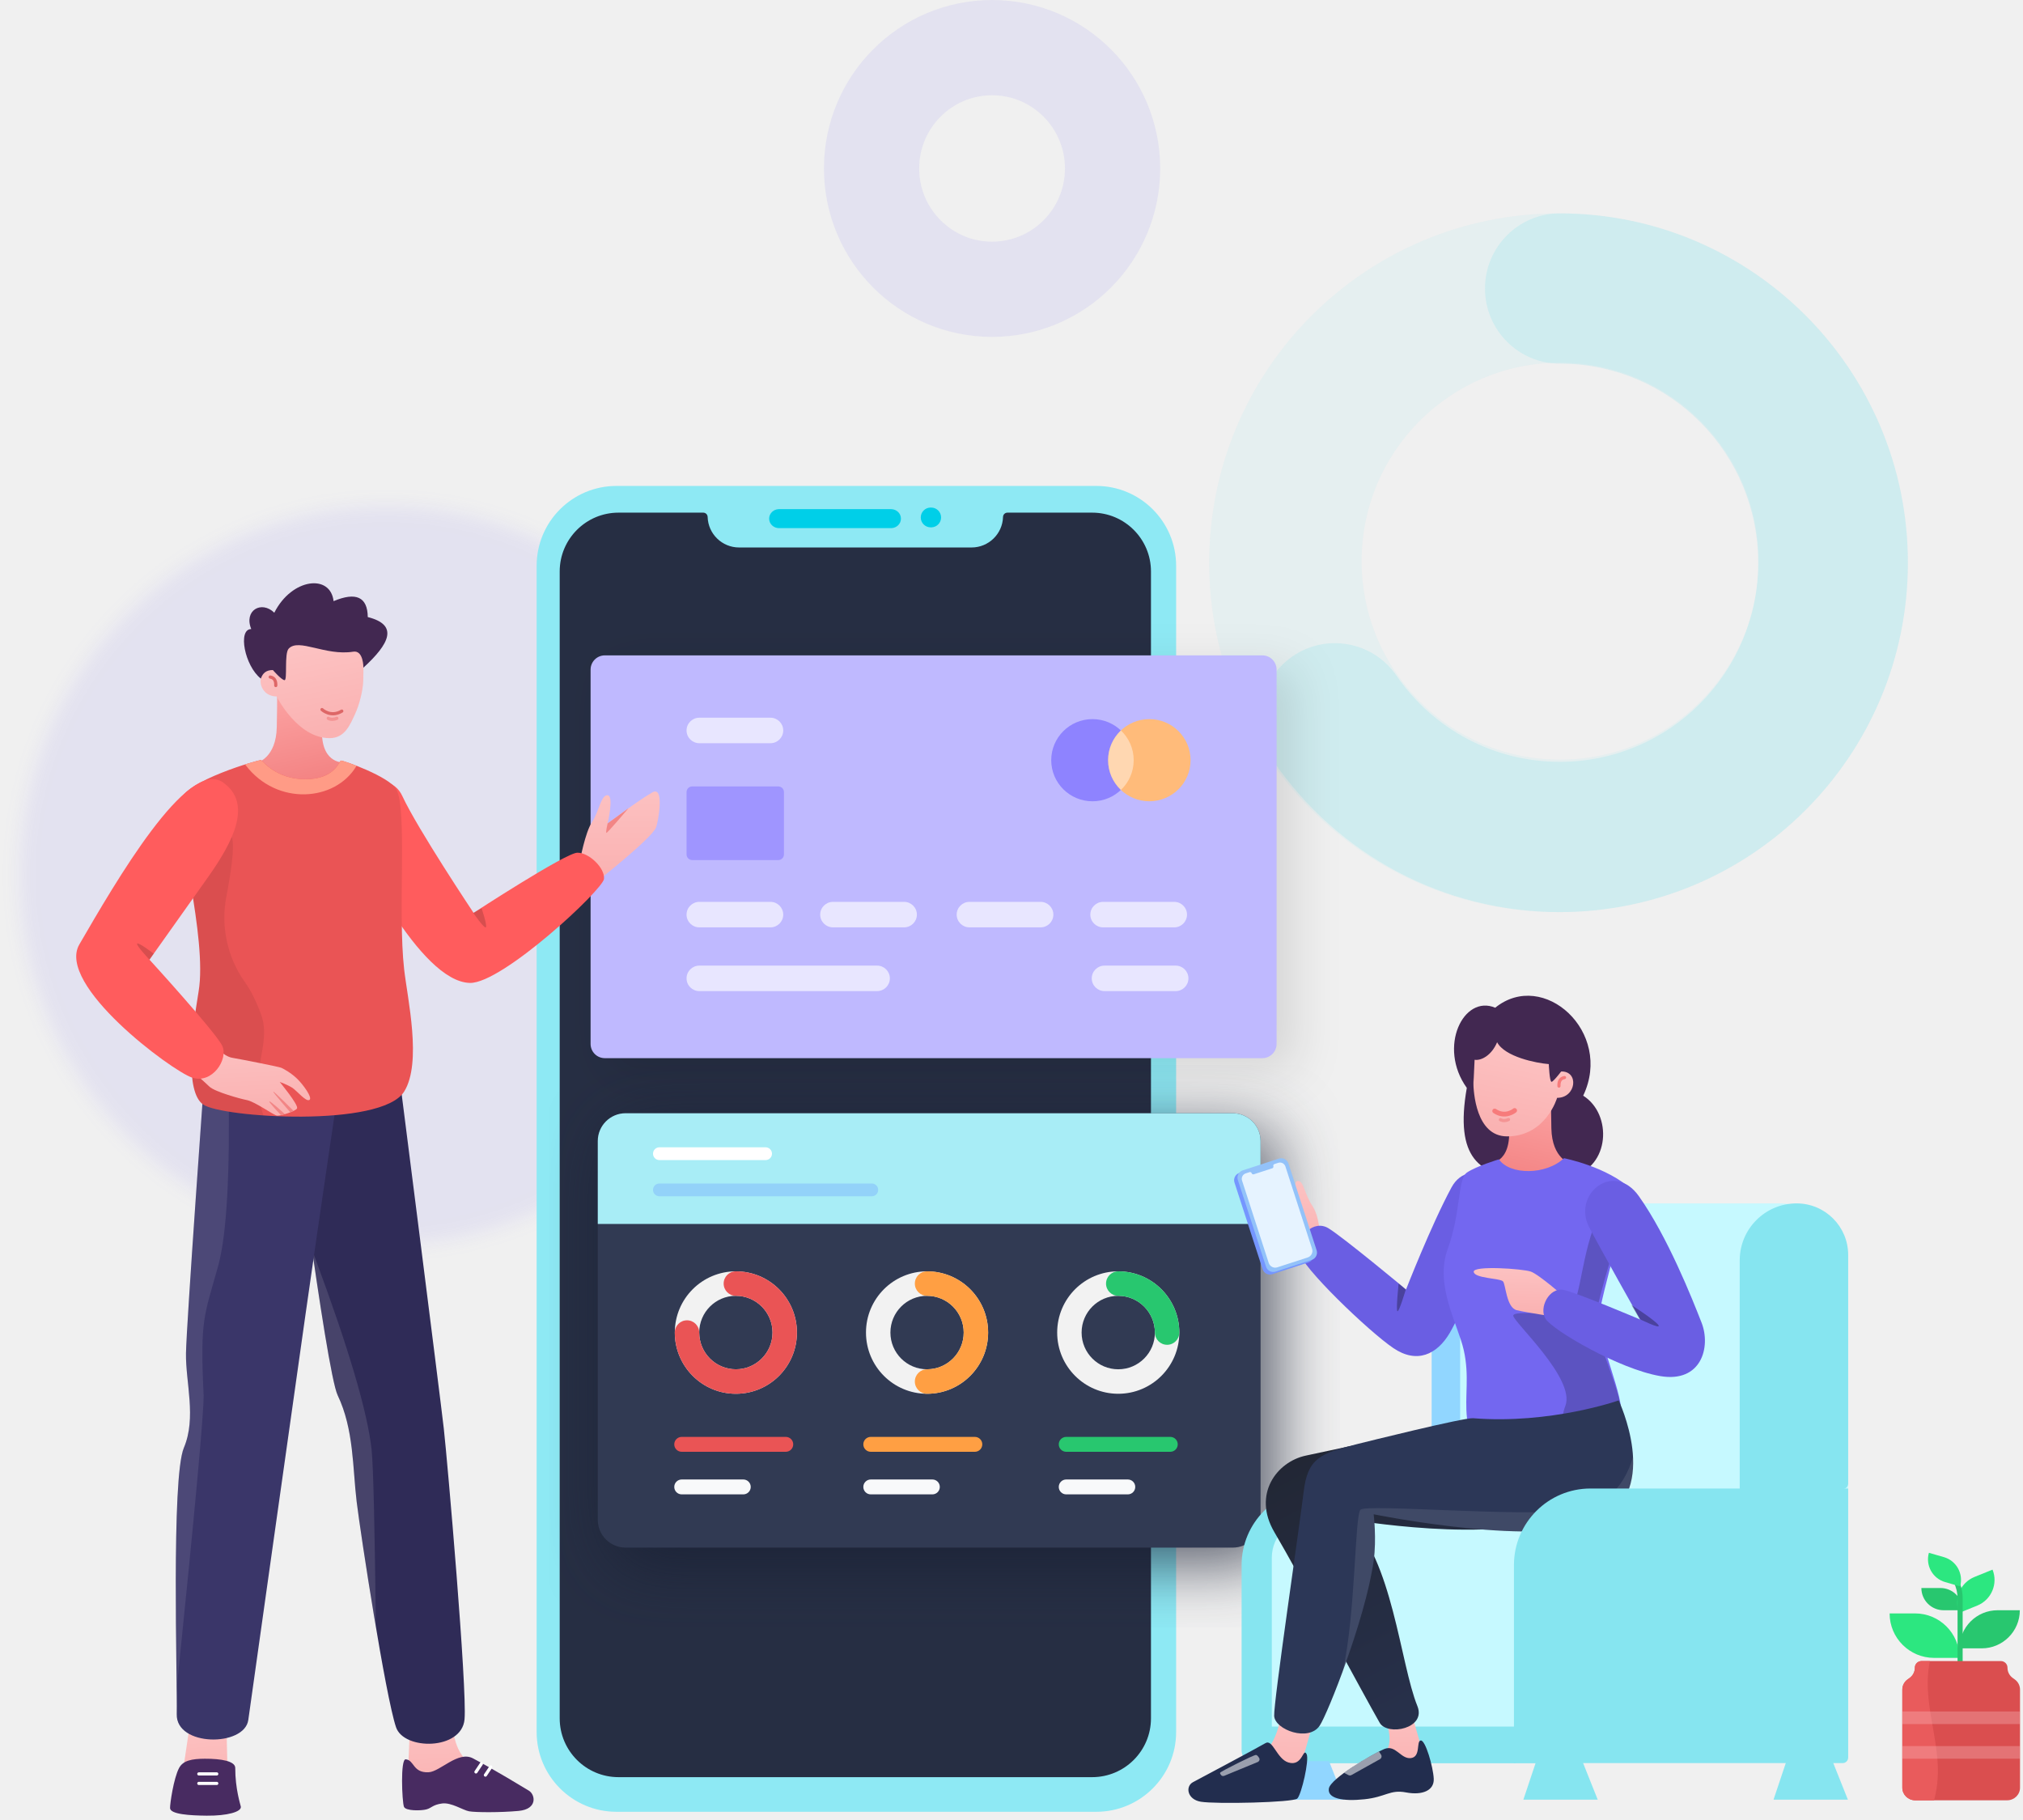
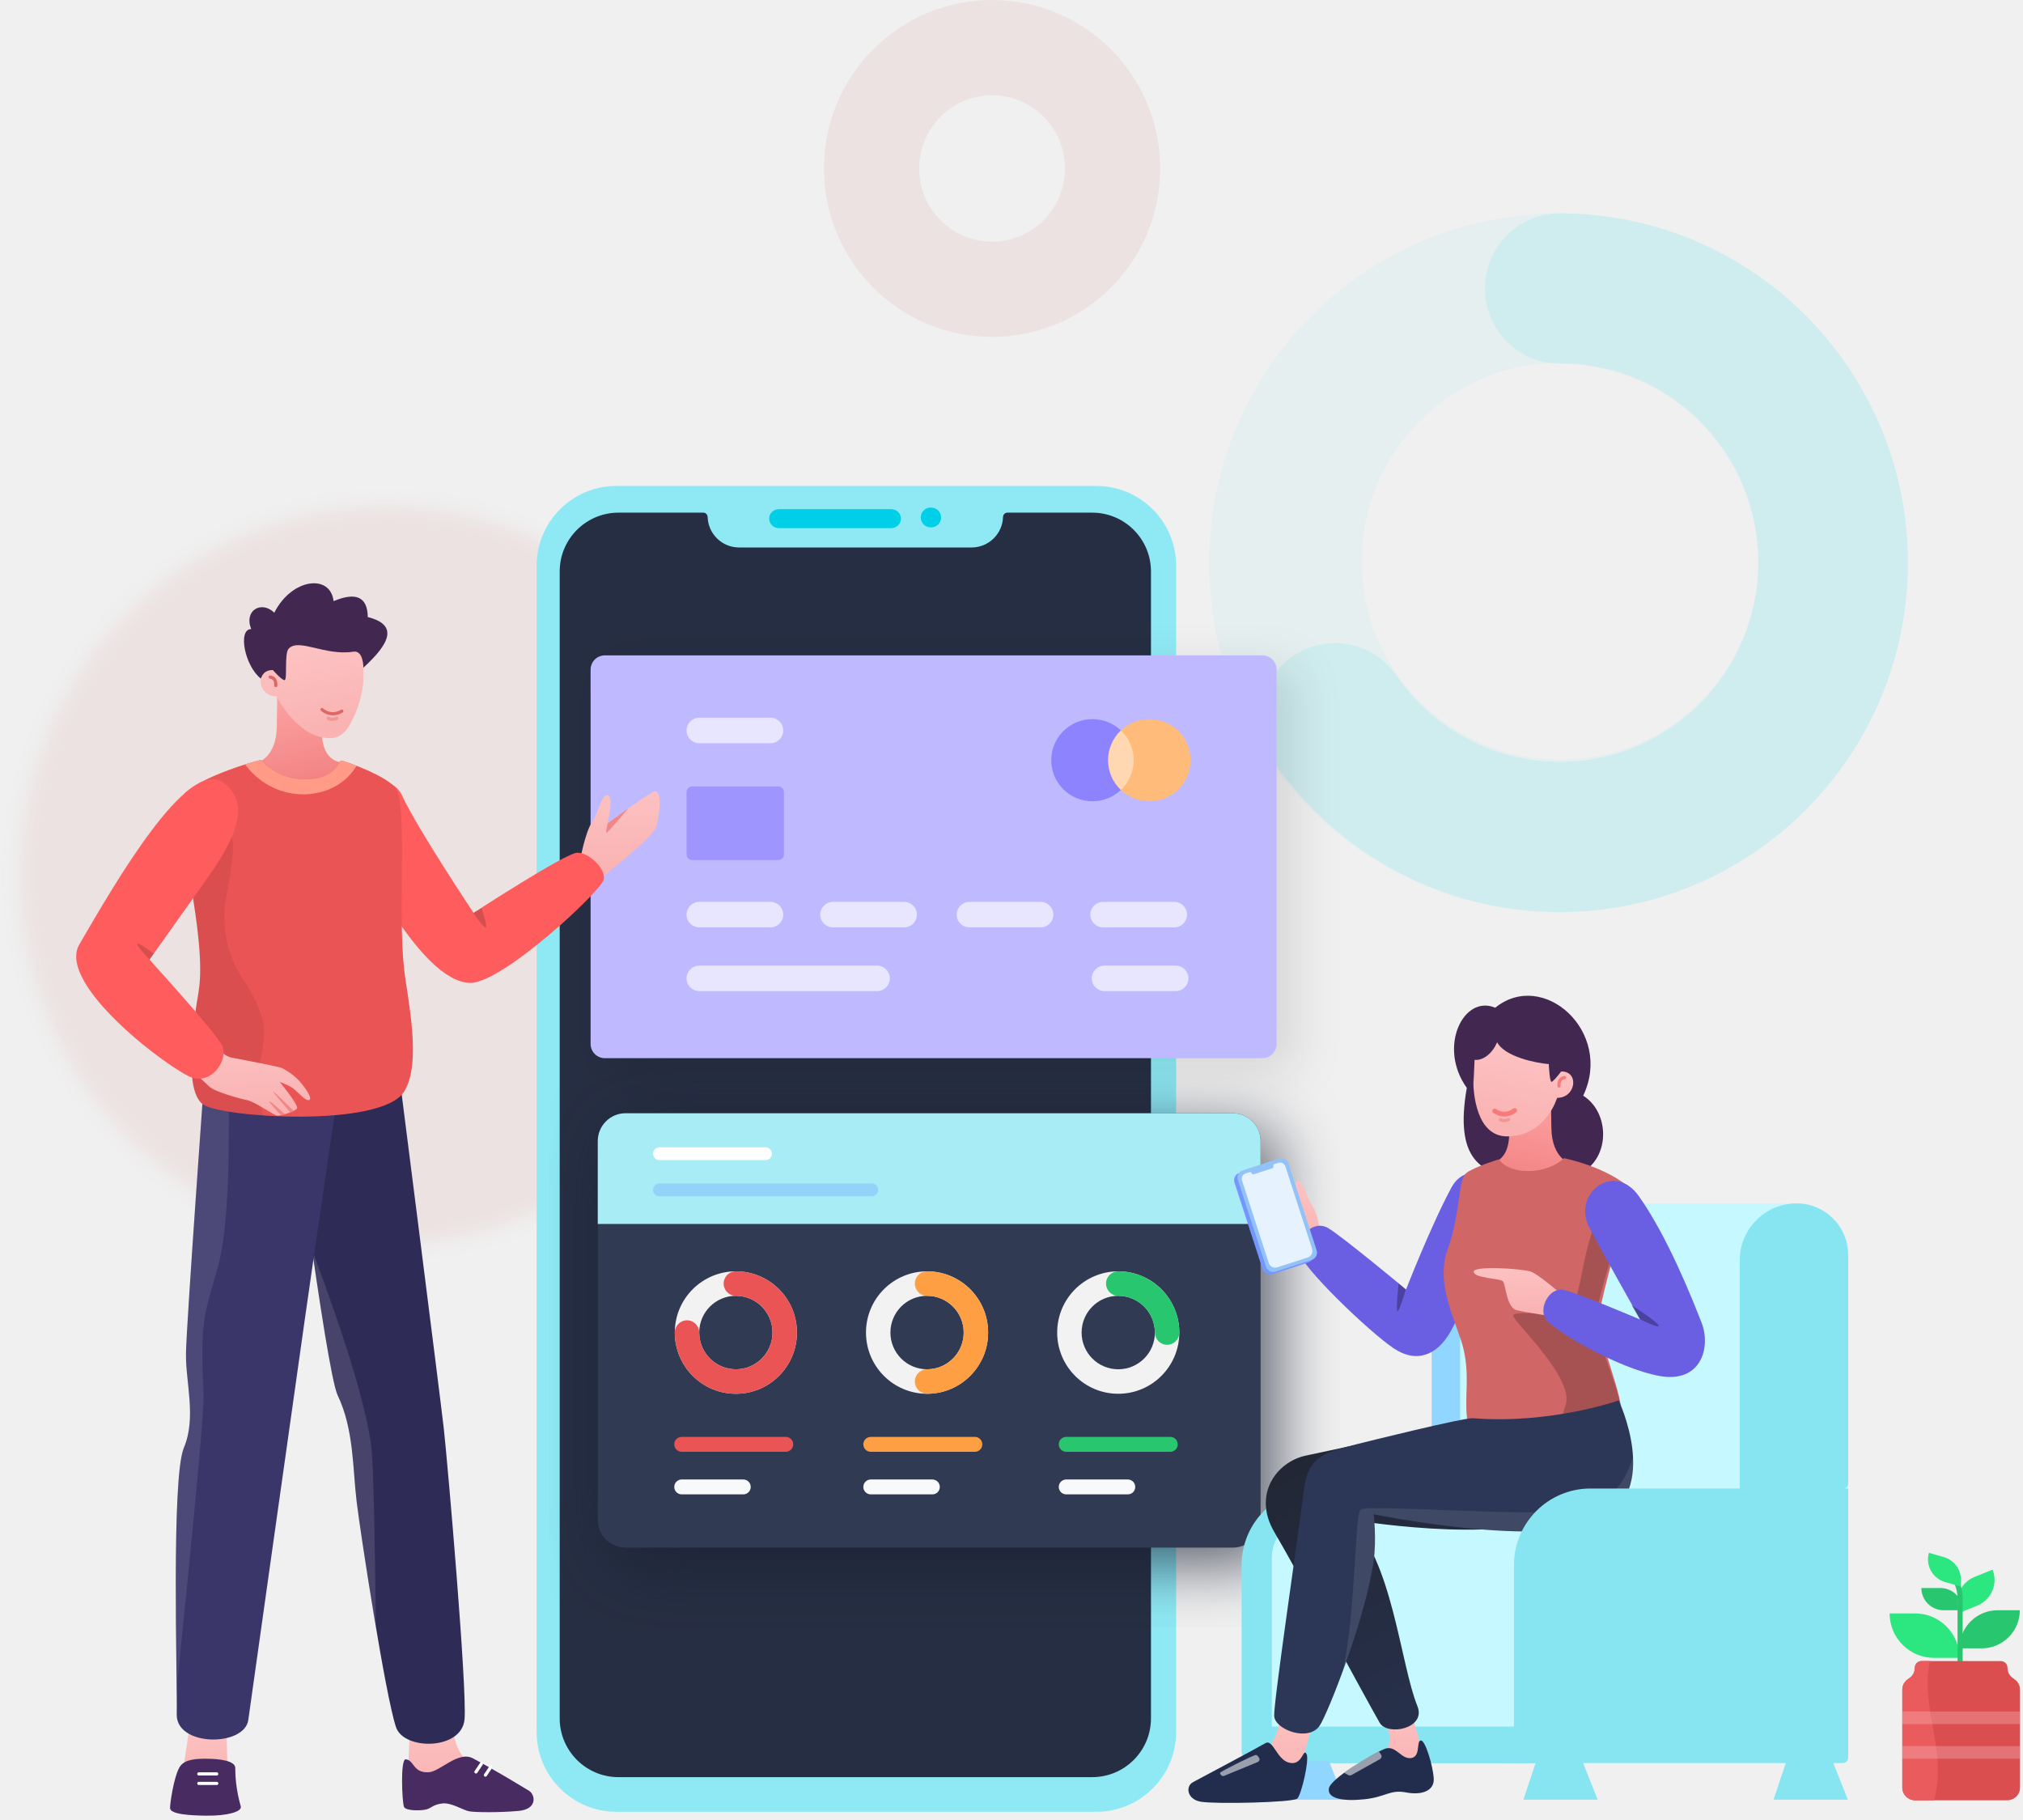
<svg xmlns="http://www.w3.org/2000/svg" width="637" height="573" viewBox="0 0 637 573" fill="none">
  <g id="Illustration">
    <g id="Shape">
      <g id="Oval" opacity="0.1" filter="url(#filter0_f)">
-         <ellipse cx="121.531" cy="275.607" rx="115.531" ry="116.393" fill="#7367F0" />
+         <ellipse cx="121.531" cy="275.607" rx="115.531" ry="116.393" fill="#D06666" />
      </g>
      <path id="Oval_2" opacity="0.05" fill-rule="evenodd" clip-rule="evenodd" d="M380.75 177.185C380.75 116.434 429.999 67.185 490.75 67.185C551.501 67.185 600.75 116.434 600.75 177.185C600.75 237.937 551.501 287.185 490.75 287.185C429.999 287.185 380.75 237.937 380.75 177.185ZM553.75 176.685C553.75 142.167 525.768 114.185 491.25 114.185C456.732 114.185 428.75 142.167 428.75 176.685C428.75 211.203 456.732 239.185 491.25 239.185C525.768 239.185 553.75 211.203 553.75 176.685Z" fill="#00CFE8" />
-       <ellipse id="Oval_3" opacity="0.1" cx="312.382" cy="53.041" rx="37.944" ry="38.041" stroke="#7367F0" stroke-width="30" />
+       <ellipse id="Oval_3" opacity="0.1" cx="312.382" cy="53.041" rx="37.944" ry="38.041" stroke="#D06666" stroke-width="30" />
      <path id="Path" opacity="0.1" d="M491.165 67.185C551.687 67.185 600.75 116.434 600.75 177.185C600.75 237.937 551.687 287.185 491.165 287.185C454.704 287.185 421.237 269.153 400.923 239.605C393.53 228.852 396.221 214.12 406.933 206.699C417.538 199.353 432.029 201.927 439.491 212.413L439.715 212.733C451.321 229.614 470.362 239.873 491.165 239.873C525.656 239.873 553.617 211.807 553.617 177.185C553.617 142.91 526.213 115.059 492.198 114.506L491.165 114.497C478.15 114.497 467.598 103.906 467.598 90.841C467.598 77.776 478.15 67.185 491.165 67.185Z" fill="#00CFE8" />
    </g>
    <g id="Mobile Banking App">
      <g id="Phone3">
        <path id="Rectangle" fill-rule="evenodd" clip-rule="evenodd" d="M168.975 178.137C168.975 164.254 180.229 153 194.112 153H345.201C359.084 153 370.338 164.254 370.338 178.137V545.323C370.338 559.206 359.084 570.46 345.201 570.46H194.112C180.229 570.46 168.975 559.206 168.975 545.323V178.137Z" fill="#8EE9F4" />
        <g id="Group 48">
          <path id="Rectangle_2" fill-rule="evenodd" clip-rule="evenodd" d="M176.237 179.934C176.237 169.705 184.53 161.412 194.759 161.412H221.439C222.187 161.412 222.799 162.007 222.821 162.755V162.755C222.976 168.115 227.365 172.379 232.727 172.379H305.926C311.288 172.379 315.678 168.115 315.833 162.755V162.755C315.854 162.007 316.467 161.412 317.215 161.412H343.894C354.124 161.412 362.416 169.705 362.416 179.934V541.033C362.416 551.263 354.124 559.555 343.894 559.555H194.759C184.53 559.555 176.237 551.263 176.237 541.033V179.934Z" fill="#262E43" />
          <mask id="mask0" mask-type="alpha" maskUnits="userSpaceOnUse" x="176" y="161" width="187" height="399">
            <path id="Rectangle_3" fill-rule="evenodd" clip-rule="evenodd" d="M176.237 179.934C176.237 169.705 184.53 161.412 194.759 161.412H221.439C222.187 161.412 222.799 162.007 222.821 162.755V162.755C222.976 168.115 227.365 172.379 232.727 172.379H305.926C311.288 172.379 315.678 168.115 315.833 162.755V162.755C315.854 162.007 316.467 161.412 317.215 161.412H343.894C354.124 161.412 362.416 169.705 362.416 179.934V541.033C362.416 551.263 354.124 559.555 343.894 559.555H194.759C184.53 559.555 176.237 551.263 176.237 541.033V179.934Z" fill="white" />
          </mask>
          <g mask="url(#mask0)">
            <ellipse id="Oval_4" cx="246.822" cy="403.737" rx="15.969" ry="15.951" fill="#E97EFF" fill-opacity="0.549" />
            <path id="Rectangle_4" fill-rule="evenodd" clip-rule="evenodd" d="M198.916 235.001C198.916 232.11 201.259 229.767 204.15 229.767H335.904C338.794 229.767 341.138 232.11 341.138 235.001V235.001C341.138 237.891 338.794 240.235 335.904 240.235H204.15C201.259 240.235 198.916 237.891 198.916 235.001V235.001Z" fill="#E97EFF" fill-opacity="0.549" />
          </g>
        </g>
        <path id="Path_2" d="M280.572 160.308C282.294 160.308 283.69 161.647 283.69 163.299C283.69 164.914 282.355 166.23 280.686 166.288L280.572 166.29H245.304C243.582 166.29 242.186 164.951 242.186 163.299C242.186 161.684 243.521 160.368 245.19 160.31L245.304 160.308H280.572Z" fill="#00CFE8" />
        <path id="Path_3" d="M293.21 159.81C294.933 159.81 296.329 161.205 296.329 162.925C296.329 164.608 294.994 165.979 293.325 166.039L293.21 166.041H293.047C291.324 166.041 289.928 164.646 289.928 162.925C289.928 161.243 291.263 159.872 292.932 159.812L293.047 159.81H293.21Z" fill="#00CFE8" />
      </g>
      <g id="BoardPieChart">
        <g id="Rectangle_5" filter="url(#filter1_d)">
          <path fill-rule="evenodd" clip-rule="evenodd" d="M188.229 359.27C188.229 354.434 192.15 350.513 196.986 350.513H388.175C393.011 350.513 396.931 354.434 396.931 359.27V478.524C396.931 483.361 393.011 487.281 388.175 487.281H196.986C192.15 487.281 188.229 483.361 188.229 478.524V359.27Z" fill="#313A53" />
        </g>
        <mask id="mask1" mask-type="alpha" maskUnits="userSpaceOnUse" x="188" y="350" width="209" height="138">
          <path id="Rectangle_6" fill-rule="evenodd" clip-rule="evenodd" d="M188.229 359.27C188.229 354.434 192.15 350.513 196.986 350.513H388.175C393.011 350.513 396.931 354.434 396.931 359.27V478.524C396.931 483.361 393.011 487.281 388.175 487.281H196.986C192.15 487.281 188.229 483.361 188.229 478.524V359.27Z" fill="white" />
        </mask>
        <g mask="url(#mask1)">
          <path id="Rectangle_7" fill-rule="evenodd" clip-rule="evenodd" d="M183.547 345.15H402.282V385.376H183.547L183.547 345.15Z" fill="#A8EDF6" />
          <path id="Rectangle_8" opacity="0.366" fill-rule="evenodd" clip-rule="evenodd" d="M205.621 374.649C205.621 373.538 206.522 372.638 207.632 372.638H274.515C275.626 372.638 276.526 373.538 276.526 374.649V374.649C276.526 375.76 275.626 376.66 274.515 376.66H207.632C206.522 376.66 205.621 375.76 205.621 374.649V374.649Z" fill="#6FA3FF" />
          <rect id="Rectangle_9" x="205.621" y="361.24" width="37.459" height="4.023" rx="2.011" fill="white" />
          <rect id="Rectangle_10" x="212.311" y="452.419" width="37.459" height="4.693" rx="2.346" fill="#EA5455" />
          <path id="Rectangle_11" fill-rule="evenodd" clip-rule="evenodd" d="M212.311 468.174C212.311 466.878 213.361 465.827 214.657 465.827H234.045C235.341 465.827 236.392 466.878 236.392 468.174V468.174C236.392 469.47 235.341 470.52 234.045 470.52H214.657C213.361 470.52 212.311 469.47 212.311 468.174V468.174Z" fill="#F8F9FA" />
          <rect id="Rectangle_12" x="271.844" y="452.419" width="37.459" height="4.693" rx="2.346" fill="#FF9F43" />
          <path id="Rectangle_13" fill-rule="evenodd" clip-rule="evenodd" d="M271.844 468.174C271.844 466.878 272.894 465.827 274.19 465.827H293.578C294.874 465.827 295.925 466.878 295.925 468.174V468.174C295.925 469.47 294.874 470.52 293.578 470.52H274.19C272.894 470.52 271.844 469.47 271.844 468.174V468.174Z" fill="#F8F9FA" />
          <rect id="Rectangle_14" x="333.385" y="452.419" width="37.459" height="4.693" rx="2.346" fill="#28C76F" />
          <path id="Rectangle_15" fill-rule="evenodd" clip-rule="evenodd" d="M333.385 468.174C333.385 466.878 334.435 465.827 335.731 465.827H355.119C356.415 465.827 357.466 466.878 357.466 468.174V468.174C357.466 469.47 356.415 470.52 355.119 470.52H335.731C334.435 470.52 333.385 469.47 333.385 468.174V468.174Z" fill="#F8F9FA" />
          <g id="Group 3">
            <path id="Oval_5" fill-rule="evenodd" clip-rule="evenodd" d="M352.114 438.843C362.735 438.843 371.345 430.213 371.345 419.568C371.345 408.923 362.735 400.293 352.114 400.293C341.493 400.293 332.883 408.923 332.883 419.568C332.883 430.213 341.493 438.843 352.114 438.843ZM352.114 431.133C345.741 431.133 340.575 425.955 340.575 419.568C340.575 413.181 345.741 408.003 352.114 408.003C358.487 408.003 363.653 413.181 363.653 419.568C363.653 425.955 358.487 431.133 352.114 431.133Z" fill="#F2F2F2" />
            <path id="Path_4" fill-rule="evenodd" clip-rule="evenodd" d="M371.345 419.568C371.345 408.923 362.735 400.293 352.114 400.293C349.99 400.293 348.268 402.019 348.268 404.148C348.268 406.277 349.99 408.003 352.114 408.003C358.414 408.003 363.535 413.064 363.651 419.351L363.653 419.568C363.653 421.697 365.375 423.423 367.499 423.423C369.623 423.423 371.345 421.697 371.345 419.568Z" fill="#28C76F" />
          </g>
          <g id="Group 4">
            <path id="Oval_6" fill-rule="evenodd" clip-rule="evenodd" d="M291.911 438.843C302.532 438.843 311.142 430.213 311.142 419.568C311.142 408.923 302.532 400.293 291.911 400.293C281.29 400.293 272.68 408.923 272.68 419.568C272.68 430.213 281.29 438.843 291.911 438.843ZM291.911 431.133C285.538 431.133 280.372 425.955 280.372 419.568C280.372 413.181 285.538 408.003 291.911 408.003C298.284 408.003 303.45 413.181 303.45 419.568C303.45 425.955 298.284 431.133 291.911 431.133Z" fill="#F2F2F2" />
            <path id="Path_5" d="M291.911 438.843C302.532 438.843 311.142 430.213 311.142 419.568C311.142 408.923 302.532 400.293 291.911 400.293C289.786 400.293 288.064 402.019 288.064 404.148C288.064 406.277 289.786 408.003 291.911 408.003C298.283 408.003 303.45 413.181 303.45 419.568C303.45 425.882 298.4 431.015 292.127 431.131L291.911 431.133C289.786 431.133 288.064 432.859 288.064 434.988C288.064 437.117 289.786 438.843 291.911 438.843Z" fill="#FF9F43" />
          </g>
          <g id="Group 6">
            <path id="Oval_7" fill-rule="evenodd" clip-rule="evenodd" d="M231.709 438.843C242.33 438.843 250.94 430.213 250.94 419.568C250.94 408.923 242.33 400.293 231.709 400.293C221.088 400.293 212.478 408.923 212.478 419.568C212.478 430.213 221.088 438.843 231.709 438.843ZM231.709 431.133C225.336 431.133 220.17 425.955 220.17 419.568C220.17 413.181 225.336 408.003 231.709 408.003C238.082 408.003 243.248 413.181 243.248 419.568C243.248 425.955 238.082 431.133 231.709 431.133Z" fill="#F2F2F2" />
            <path id="Path_6" fill-rule="evenodd" clip-rule="evenodd" d="M212.478 419.568C212.478 430.213 221.088 438.843 231.709 438.843C242.33 438.843 250.94 430.213 250.94 419.568C250.94 408.923 242.33 400.293 231.709 400.293C229.585 400.293 227.863 402.019 227.863 404.148C227.863 406.277 229.585 408.003 231.709 408.003C238.082 408.003 243.248 413.181 243.248 419.568C243.248 425.955 238.082 431.133 231.709 431.133C225.336 431.133 220.17 425.955 220.17 419.568C220.17 417.439 218.448 415.713 216.324 415.713C214.2 415.713 212.478 417.439 212.478 419.568Z" fill="#EA5455" />
          </g>
        </g>
      </g>
      <g id="VisaCard2">
        <g id="Rectangle_16" filter="url(#filter2_d)">
          <path fill-rule="evenodd" clip-rule="evenodd" d="M190.441 206.351H397.491C399.964 206.351 401.968 208.361 401.968 210.841V328.683C401.968 331.163 399.964 333.172 397.491 333.172H190.441C187.968 333.172 185.964 331.163 185.964 328.683V210.841C185.964 208.361 187.968 206.351 190.441 206.351Z" fill="#BFB9FF" />
        </g>
        <g id="Group 46">
          <g id="Group 45">
            <g id="Group 43">
              <ellipse id="Oval_8" cx="343.993" cy="239.357" rx="12.983" ry="12.935" fill="#8E83FF" />
              <ellipse id="Oval Copy 10" cx="361.901" cy="239.357" rx="12.983" ry="12.935" fill="#FFBB7A" />
              <path id="Path_7" fill-rule="evenodd" clip-rule="evenodd" d="M352.83 230.104L352.949 229.992C355.43 232.348 356.976 235.673 356.976 239.357C356.976 243.042 355.43 246.367 352.949 248.723C350.465 246.368 348.918 243.042 348.918 239.357C348.918 235.731 350.416 232.452 352.83 230.104L352.949 229.992L352.83 230.104Z" fill="white" fill-opacity="0.416" />
            </g>
            <path id="Rectangle_17" fill-rule="evenodd" clip-rule="evenodd" d="M217.972 247.609H245.057C246.046 247.609 246.848 248.408 246.848 249.393V269.019C246.848 270.004 246.046 270.803 245.057 270.803H217.972C216.983 270.803 216.182 270.004 216.182 269.019V249.393C216.182 248.408 216.983 247.609 217.972 247.609Z" fill="#9F95FF" />
          </g>
          <g id="Group 44">
            <path id="Rectangle_18" fill-rule="evenodd" clip-rule="evenodd" d="M220.211 283.96H242.595C244.82 283.96 246.624 285.758 246.624 287.975C246.624 290.192 244.82 291.989 242.595 291.989H220.211C217.986 291.989 216.182 290.192 216.182 287.975C216.182 285.758 217.986 283.96 220.211 283.96Z" fill="white" fill-opacity="0.647" />
            <path id="Rectangle_19" fill-rule="evenodd" clip-rule="evenodd" d="M220.211 304.032H276.17C278.396 304.032 280.199 305.829 280.199 308.046C280.199 310.263 278.396 312.06 276.17 312.06H220.211C217.986 312.06 216.182 310.263 216.182 308.046C216.182 305.829 217.986 304.032 220.211 304.032Z" fill="white" fill-opacity="0.647" />
            <path id="Rectangle_20" fill-rule="evenodd" clip-rule="evenodd" d="M347.799 304.032H370.182C372.408 304.032 374.212 305.829 374.212 308.046C374.212 310.263 372.408 312.06 370.182 312.06H347.799C345.573 312.06 343.77 310.263 343.77 308.046C343.77 305.829 345.573 304.032 347.799 304.032Z" fill="white" fill-opacity="0.647" />
            <path id="Rectangle_21" fill-rule="evenodd" clip-rule="evenodd" d="M220.211 225.977H242.595C244.82 225.977 246.624 227.774 246.624 229.991C246.624 232.208 244.82 234.005 242.595 234.005H220.211C217.986 234.005 216.182 232.208 216.182 229.991C216.182 227.774 217.986 225.977 220.211 225.977Z" fill="white" fill-opacity="0.647" />
            <path id="Rectangle Copy 38" fill-rule="evenodd" clip-rule="evenodd" d="M262.293 283.96H284.677C286.902 283.96 288.706 285.758 288.706 287.975C288.706 290.192 286.902 291.989 284.677 291.989H262.293C260.068 291.989 258.264 290.192 258.264 287.975C258.264 285.758 260.068 283.96 262.293 283.96Z" fill="white" fill-opacity="0.647" />
            <path id="Rectangle Copy 39" fill-rule="evenodd" clip-rule="evenodd" d="M305.269 283.96H327.653C329.878 283.96 331.682 285.758 331.682 287.975C331.682 290.192 329.878 291.989 327.653 291.989H305.269C303.044 291.989 301.24 290.192 301.24 287.975C301.24 285.758 303.044 283.96 305.269 283.96Z" fill="white" fill-opacity="0.647" />
            <path id="Rectangle Copy 40" fill-rule="evenodd" clip-rule="evenodd" d="M347.351 283.96H369.735C371.96 283.96 373.764 285.758 373.764 287.975C373.764 290.192 371.96 291.989 369.735 291.989H347.351C345.126 291.989 343.322 290.192 343.322 287.975C343.322 285.758 345.126 283.96 347.351 283.96Z" fill="white" fill-opacity="0.647" />
          </g>
        </g>
      </g>
      <g id="Men1.1">
        <g id="LLeg">
          <path id="Path_8" fill-rule="evenodd" clip-rule="evenodd" d="M142.482 542C142.482 542 142.328 551.857 148.381 555.358C154.434 558.86 163.812 565.365 163.812 565.365L128.137 566.574L129.154 541.911L142.482 542Z" fill="url(#paint0_linear)" />
          <path id="Path_9" fill-rule="evenodd" clip-rule="evenodd" d="M127.761 553.936C130.519 554.22 129.916 558.21 134.922 558.016C138.569 557.874 144.257 551.148 148.936 553.639C156.078 557.442 164.453 562.57 166.506 563.791C168.56 565.013 169.371 569.618 163.303 570.184C157.501 570.724 149.668 570.664 147.707 570.306C145.744 569.949 142.105 567.446 139.177 567.846C136.249 568.247 135.915 569.256 134.279 569.703C132.643 570.15 127.704 570.247 127.192 568.868C126.603 567.286 126.014 553.756 127.761 553.936Z" fill="#482B61" />
          <path id="Path_10" fill-rule="evenodd" clip-rule="evenodd" d="M124.996 332.889C124.996 332.889 138.605 439.705 139.743 449.806C140.88 459.908 147.128 531.771 146.273 541.357C145.402 551.118 127.14 551.171 124.69 543.806C121.337 533.725 113.585 483.341 112.303 472.819C111.021 462.298 111.471 450.083 106.319 439.309C102.63 431.596 90.423 335.628 90.423 335.628L124.996 332.889Z" fill="#2F2B57" />
          <path id="Path_11" opacity="0.591" fill-rule="evenodd" clip-rule="evenodd" d="M116.998 456.324L117.046 456.805C117.566 462.384 118.001 480.866 118.352 512.249L117.569 507.562C115.113 492.698 112.931 477.974 112.303 472.819C111.048 462.517 111.453 450.591 106.634 439.985L106.319 439.309C104.695 435.915 101.422 415.426 98.266 393.547L99.257 396.201C109.796 424.543 115.709 444.584 116.998 456.324Z" fill="white" fill-opacity="0.192" />
          <path id="Path 10" d="M151.575 555.354L149.868 557.907" stroke="white" stroke-linecap="round" />
          <path id="Path 10_2" d="M154.554 556.352L152.848 558.906" stroke="white" stroke-linecap="round" />
        </g>
        <g id="RLeg">
          <path id="Path_12" fill-rule="evenodd" clip-rule="evenodd" d="M59.586 544.261L56.394 565.817L71.825 565.739L71.32 543.86L59.586 544.261Z" fill="url(#paint1_linear)" />
          <path id="Path_13" fill-rule="evenodd" clip-rule="evenodd" d="M53.55 569.305C53.499 568.047 54.67 559.89 56.394 556.66C57.644 554.318 60.417 553.769 64.474 553.752C69.707 553.732 74.081 554.523 74.075 556.66C74.056 563.199 75.714 568.228 75.826 568.802C76.153 570.488 71.472 571.747 65.08 571.682C59.847 571.631 53.631 571.266 53.55 569.305Z" fill="#482B61" />
          <path id="Path_14" fill-rule="evenodd" clip-rule="evenodd" d="M107.504 336.396C107.504 336.396 100.429 384.069 96.146 414.233C91.937 443.873 79.474 532.285 78.186 541.54C77.004 550.036 55.422 550.036 55.649 539.747C55.876 529.457 53.878 465.335 57.897 455.841C61.915 446.348 58.417 435.299 58.563 426.076C58.709 416.853 64.489 337.012 64.489 337.012L107.504 336.396Z" fill="#3A3669" />
          <path id="Path_15" opacity="0.462" fill-rule="evenodd" clip-rule="evenodd" d="M68.797 398.217L68.459 399.444C64.362 414.163 62.949 415.49 64.11 438.967L64.121 439.444C64.162 445.351 61.353 475.917 55.694 531.142L55.669 527.709C55.47 505.18 54.64 464.445 57.794 456.097L57.897 455.841C61.915 446.348 58.417 435.299 58.563 426.076C58.709 416.853 64.489 337.013 64.489 337.013L71.871 336.906L71.946 340.563C72.477 369.125 71.427 388.343 68.797 398.217V398.217Z" fill="white" fill-opacity="0.192" />
          <path id="Path 9" d="M62.605 558.534H68.253" stroke="white" stroke-linecap="round" />
          <path id="Path 9_2" d="M62.605 561.529H68.253" stroke="white" stroke-linecap="round" />
        </g>
        <g id="Head">
          <path id="Path_16" fill-rule="evenodd" clip-rule="evenodd" d="M81.035 240.078C81.035 240.078 86.946 238.683 87.151 228.949C87.356 219.214 87.212 215.891 87.212 215.891L101.226 215.655C101.226 215.655 101.368 226.504 101.37 230.428C101.375 240.968 108.682 240.078 108.682 240.078C108.682 240.078 107.163 248.624 95.365 249.291C86.154 249.812 81.035 240.078 81.035 240.078Z" fill="url(#paint2_linear)" />
          <g id="Head1">
            <path id="Path_17" fill-rule="evenodd" clip-rule="evenodd" d="M85.926 210.97C80.118 210.745 81.065 219.291 87.099 219.279C87.099 219.279 93.583 232.383 103.764 232.417C108.668 232.434 110.269 228.043 111.739 224.962C113.209 221.88 114.288 217.27 114.378 214.447C114.474 211.437 114.486 201.55 114.486 201.55L85.7 201.537L85.926 210.97Z" fill="url(#paint3_linear)" />
            <path id="Path_18" d="M103.356 226.173C104.227 226.654 105.263 226.535 106.065 226.173" stroke="#F49494" stroke-linecap="round" />
            <path id="Path 8" d="M86.832 215.849C86.892 214.478 86.476 213.39 85.085 213.171" stroke="#DE6767" stroke-linecap="round" />
            <path id="Path_19" fill-rule="evenodd" clip-rule="evenodd" d="M85.926 210.971C85.926 210.971 88.597 214.069 89.585 214.154C90.573 214.24 89.447 205.769 90.902 204.226C94.098 200.835 102.45 206.597 111.233 205.189C114.486 204.668 114.428 210.228 114.428 210.228C122.638 202.703 125.615 196.767 115.804 194.289C115.726 187.92 112.081 186.322 105.032 189.276C104.09 180.673 91.912 181.971 86.369 192.916C82.356 188.992 76.717 192.16 79.11 198.064C74.79 198.064 77.041 209.672 82.133 213.66C82.74 211.918 83.85 210.971 85.926 210.971Z" fill="#422851" />
            <path id="Path_20" d="M101.387 223.414C101.387 223.414 104.152 226.029 107.624 223.899" stroke="#DE6767" stroke-linecap="round" />
          </g>
        </g>
        <g id="LArm">
          <g id="Group 3_2">
            <path id="Path_21" fill-rule="evenodd" clip-rule="evenodd" d="M182.553 271.335C182.553 271.335 184.215 262.095 186.414 258.858C188.613 255.619 189.254 250.179 191.329 250.379C193.404 250.58 191.326 259.265 191.326 259.265C191.326 259.265 201.002 252.005 205.392 249.504C209.397 247.223 207.2 259.026 206.574 260.531C205.083 264.112 187.833 277.63 187.833 277.63C187.833 277.63 182.93 272.157 182.553 271.335Z" fill="url(#paint4_linear)" />
            <path id="Path_22" fill-rule="evenodd" clip-rule="evenodd" d="M191.326 259.264C191.326 259.264 190.612 262.235 190.968 262.235C191.325 262.235 197.892 254.487 197.892 254.487L191.326 259.264Z" fill="#F28585" />
          </g>
          <path id="Path_23" fill-rule="evenodd" clip-rule="evenodd" d="M126.694 250.655C131.425 260.915 149.121 287.426 149.121 287.426C149.121 287.426 178.119 268.52 181.809 268.481C185.499 268.442 190.509 273.338 190.194 276.717C189.879 280.096 158.129 309.732 147.946 309.483C132.113 309.095 112.258 267.922 110.219 262.419C104.759 247.678 122.079 240.647 126.694 250.655Z" fill="#FF5C5D" />
          <path id="Path 5" fill-rule="evenodd" clip-rule="evenodd" d="M149.016 287.407C149.016 287.407 152.364 292.312 152.964 291.99C153.564 291.668 151.648 285.994 151.648 285.994L149.016 287.407Z" fill="black" fill-opacity="0.16" />
        </g>
        <g id="Body">
          <path id="Path_24" fill-rule="evenodd" clip-rule="evenodd" d="M56.657 252.296C55.171 259.42 65.346 295.325 62.546 312.122C60.332 325.406 58.219 343.698 63.957 347.759C69.799 351.894 120.087 355.177 127.255 343.698C132.941 334.591 128.286 314.396 127.255 305.183C125.198 286.804 128.304 255.042 124.814 248.546C122.65 244.516 107.892 239.319 107.338 239.48C106.783 239.641 105.48 245.351 96.149 245.351C86.817 245.351 82.696 239.48 82.195 239.319C81.694 239.158 58.001 245.852 56.657 252.296Z" fill="#EA5455" />
          <path id="Path_25" fill-rule="evenodd" clip-rule="evenodd" d="M82.172 239.316L82.195 239.319C82.697 239.48 86.817 245.351 96.149 245.351C105.481 245.351 106.784 239.641 107.338 239.48C107.538 239.422 109.589 240.062 112.229 241.093L112.217 241.214C105.547 252.415 87.205 253.795 77.4 240.981L77.178 240.685L78.272 240.345C80.274 239.737 81.707 239.371 82.097 239.322L82.172 239.316Z" fill="#FF9B86" />
          <path id="Path_26" fill-rule="evenodd" clip-rule="evenodd" d="M56.688 257.245L57.511 257.359C66.233 258.607 71.348 260.58 72.857 263.28C73.847 265.052 73.387 271.044 71.476 281.257L71.273 282.329C69.501 291.586 71.528 301.163 76.877 308.888L77.178 309.316C78.987 311.847 80.654 315.179 82.181 319.314C85.722 328.903 78.19 336.983 82.96 351.25L81.986 351.178C73.12 350.499 65.949 349.169 63.957 347.759C58.219 343.698 60.333 325.406 62.546 312.122C64.928 297.83 57.917 269.704 56.688 257.245Z" fill="black" fill-opacity="0.067" />
        </g>
        <g id="Rarm">
          <g id="Group 2">
            <path id="Path_27" fill-rule="evenodd" clip-rule="evenodd" d="M66.881 328.606C66.881 328.606 70.229 332.556 73.086 333.047C75.943 333.538 87.901 335.877 88.631 336.224C89.321 336.551 91.68 337.793 93.697 339.786C95.445 341.512 98.469 345.606 97.455 346.31C96.371 347.063 93.445 343.371 91.977 342.459C90.438 341.501 88.072 340.654 88.072 340.654C88.072 340.654 93.924 347.713 93.552 348.946C93.281 349.847 88.305 351.384 87.24 351.268C86.176 351.153 80.313 346.86 77.678 346.361C75.85 346.015 67.666 343.798 65.94 342.133C64.215 340.468 60.333 337.089 60.333 337.089L66.881 328.606Z" fill="url(#paint5_linear)" />
            <path id="Path_28" fill-rule="evenodd" clip-rule="evenodd" d="M92.424 349.765C92.424 349.765 86.3 343.594 86.044 343.7C85.789 343.805 91.38 350.194 91.38 350.194L92.424 349.765Z" fill="#F28585" />
            <path id="Path_29" fill-rule="evenodd" clip-rule="evenodd" d="M89.694 350.778C89.694 350.778 85.107 346.575 84.807 346.778C84.507 346.98 88.481 351.121 88.481 351.121L89.694 350.778Z" fill="#F28585" />
          </g>
          <path id="Path_30" fill-rule="evenodd" clip-rule="evenodd" d="M70.209 246.345C79.665 252.998 73.347 265.092 65.503 276.186C58.175 286.549 47.068 302.158 47.068 302.158C47.068 302.158 67.953 325.034 69.97 329.266C71.987 333.499 66.836 341.448 60.431 339.277C54.026 337.106 17.578 310.107 24.99 297.348C36.311 277.859 59.04 238.486 70.209 246.345Z" fill="#FF5C5D" />
          <path id="Path 6" fill-rule="evenodd" clip-rule="evenodd" d="M47.068 302.158C47.068 302.158 42.782 297.624 43.183 297.099C43.583 296.575 48.413 300.281 48.413 300.281L47.068 302.158Z" fill="black" fill-opacity="0.16" />
        </g>
      </g>
      <g id="Group 7">
        <path id="Rectangle_22" fill-rule="evenodd" clip-rule="evenodd" d="M390.956 492.784C390.956 479.468 401.751 468.672 415.067 468.672L496.198 468.672V551.132C496.198 553.341 494.407 555.132 492.198 555.132H394.956C392.747 555.132 390.956 553.341 390.956 551.132L390.956 492.784Z" fill="#86E5F0" />
        <path id="Rectangle_23" fill-rule="evenodd" clip-rule="evenodd" d="M400.465 538.065L477.244 538.065V555.132H400.465V538.065Z" fill="#86E5F0" />
        <path id="Path_31" fill-rule="evenodd" clip-rule="evenodd" d="M498.245 554.514L503.088 566.644H479.675L483.732 554.514H498.245Z" fill="#86E5F0" />
        <path id="Path_32" fill-rule="evenodd" clip-rule="evenodd" d="M418.474 554.514L423.318 566.644H399.904L403.962 554.514H418.474Z" fill="#91D6FF" />
        <path id="Path_33" fill-rule="evenodd" clip-rule="evenodd" d="M577.018 554.514L581.862 566.644H558.448L562.506 554.514H577.018Z" fill="#86E5F0" />
        <path id="Rectangle_24" fill-rule="evenodd" clip-rule="evenodd" d="M450.796 403.492C450.796 390.38 461.275 379.671 474.384 379.387L496.796 378.901V476.828H450.796L450.796 403.492Z" fill="#91D6FF" />
        <path id="Rectangle_25" fill-rule="evenodd" clip-rule="evenodd" d="M459.77 403.012C459.77 389.696 470.565 378.901 483.881 378.901H560.112C572.174 378.901 581.952 388.679 581.952 400.741V477.076C581.952 478.041 581.169 478.824 580.205 478.824H459.77L459.77 403.012Z" fill="#C6F9FF" />
        <path id="Rectangle_26" fill-rule="evenodd" clip-rule="evenodd" d="M547.805 396.818C547.805 386.923 555.827 378.901 565.722 378.901V378.901C574.685 378.901 581.952 386.167 581.952 395.13V467.1C581.952 468.065 581.169 468.847 580.205 468.847H547.805V396.818Z" fill="#86E5F0" />
        <path id="Rectangle_27" fill-rule="evenodd" clip-rule="evenodd" d="M400.465 490.474C400.465 483.515 406.106 477.874 413.065 477.874H491.345V543.628H400.465V490.474Z" fill="#C6F9FF" />
        <g id="Wom1.4">
          <g id="Head_2">
            <path id="Path_34" fill-rule="evenodd" clip-rule="evenodd" d="M494.783 370.394C506.982 367.552 507.785 350.8 498.511 344.989C508.075 324.929 485.958 305.012 470.808 317.295C460.876 313.041 452.622 329.64 461.864 342.532C457.989 364.667 465.875 370.388 480.092 370.632L494.783 370.394Z" fill="#422851" />
            <path id="Path_35" fill-rule="evenodd" clip-rule="evenodd" d="M494.632 366.393C494.632 366.393 488.698 365 488.492 355.271C488.286 345.543 488.431 342.223 488.431 342.223L475.36 341.987C475.36 341.987 475.218 352.828 475.216 356.75C475.21 367.283 467.875 366.393 467.875 366.393C467.875 366.393 469.4 374.934 481.244 375.6C490.491 376.121 494.632 366.393 494.632 366.393Z" fill="url(#paint6_linear)" />
            <path id="Path_36" fill-rule="evenodd" clip-rule="evenodd" d="M491.477 337.365C497.308 337.139 496.357 345.679 490.3 345.668C490.3 345.668 486.782 357.8 474.568 357.8C464.648 357.8 464.003 343.66 463.913 340.839C463.816 337.831 463.804 327.95 463.804 327.95L491.704 327.938L491.477 337.365Z" fill="url(#paint7_linear)" />
            <path id="Path_37" d="M476.923 349.65C476.923 349.65 474.014 352.114 470.644 349.806" stroke="#F77B7B" stroke-width="1.5" stroke-linecap="round" />
            <path id="Path_38" d="M475.003 352.504C474.098 352.922 473.226 352.952 472.448 352.536" stroke="#F49494" stroke-linecap="round" />
            <path id="Path 8_2" d="M490.884 341.958C490.824 340.588 491.241 339.5 492.638 339.281" stroke="#F77B7B" stroke-linecap="round" />
            <path id="Path_39" fill-rule="evenodd" clip-rule="evenodd" d="M492.4 336.309C492.4 336.309 489.204 340.6 488.557 340.623C487.909 340.646 487.683 335.043 487.683 335.043C483.762 334.743 473.841 332.766 471.408 328.161C469.708 332.224 466.456 334.029 464.32 333.683L463.915 342.315L462.918 324.96H493.182L492.4 336.309Z" fill="#422851" />
          </g>
          <g id="LLeg_2">
            <path id="Path_40" fill-rule="evenodd" clip-rule="evenodd" d="M434.913 537.945C434.913 537.945 440.143 548.516 435.855 551.847C431.561 555.179 420.217 561.422 420.217 561.422L450.271 559.532L443.59 536.478L434.913 537.945Z" fill="url(#paint8_linear)" />
            <path id="Path_41" fill-rule="evenodd" clip-rule="evenodd" d="M447.364 548.005C445.881 548.178 447.465 553.174 444.254 553.554C441.049 553.934 439.491 549.201 435.854 550.701C432.217 552.202 418.954 559.96 418.431 563.132C417.903 566.303 422.844 567.236 429.622 566.52C436.399 565.804 437.648 563.391 442.736 564.363C447.817 565.334 451.623 563.786 451.456 560.071C451.288 556.357 448.847 547.832 447.364 548.005Z" fill="#222D4E" />
            <path id="Path 14" fill-rule="evenodd" clip-rule="evenodd" d="M434.195 551.471L434.855 552.461C435.179 552.947 435.02 553.605 434.51 553.889L425.545 558.895C425.254 559.057 424.902 559.064 424.605 558.913L423.213 558.207C425.399 556.623 427.186 555.433 429.161 554.264C430.678 553.367 432.357 552.442 434.195 551.471Z" fill="white" fill-opacity="0.541" />
            <path id="Path_42" fill-rule="evenodd" clip-rule="evenodd" d="M480.186 444.779C471.087 445.185 420.447 456.392 411.247 458.296C402.047 460.2 394.268 470.502 401.284 482.431C409.164 495.822 429.495 533.853 434.431 542.427C436.875 546.67 449.2 544.291 446.305 537.169C440.908 523.892 438.401 490.539 424.641 478.378C424.641 478.378 470.917 486.436 490.907 477.206C505.435 470.496 502.148 443.796 480.186 444.779Z" fill="url(#paint9_linear)" />
          </g>
          <g id="LArm_2">
            <path id="Path_43" fill-rule="evenodd" clip-rule="evenodd" d="M415.718 390.947C415.718 390.947 415.821 383.54 413.231 379.669C410.642 375.798 410.539 371.686 408.579 371.82C406.619 371.955 408.56 381.512 408.56 381.512C408.56 381.512 406.073 380.562 404.287 379.36C402.5 378.157 397.083 372.23 395.817 373.28C393.671 375.07 397.128 385.165 399.011 387.183C400.9 389.202 411.22 395.841 411.22 395.841L415.718 390.947Z" fill="url(#paint10_linear)" />
            <path id="Path_44" fill-rule="evenodd" clip-rule="evenodd" d="M471.632 386.508C467.399 396.33 459.65 414.374 456.455 419.757C452.451 426.498 446.137 429.468 438.745 424.467C430.978 419.211 409.591 398.711 408.964 394.068C408.342 389.424 413.577 383.853 418.314 386.737C423.05 389.622 442.732 406.01 442.732 406.01C442.732 406.01 450.675 385.637 457.064 373.836C462.598 363.626 478.074 371.577 471.632 386.508Z" fill="#6A5EE3" />
            <path id="Path_45" fill-rule="evenodd" clip-rule="evenodd" d="M442.649 406.02C442.649 406.02 440.516 413.26 440.017 412.841C439.519 412.422 440.398 404.128 440.398 404.128L442.649 406.02Z" fill="black" fill-opacity="0.303" />
          </g>
          <g id="PhoneMini4">
            <g id="Group 3_3">
              <path id="Rectangle_28" d="M388.709 372.331C388.3 371.07 388.99 369.716 390.25 369.307L401.617 365.613C402.878 365.204 404.232 365.894 404.641 367.154L413.517 394.47C413.927 395.731 413.237 397.085 411.976 397.495L400.609 401.188C399.349 401.598 397.995 400.908 397.585 399.647L388.709 372.331Z" fill="#7596FF" />
              <rect id="Rectangle_29" x="389.032" y="369.239" width="16.752" height="33.522" rx="2.4" transform="rotate(-18 389.032 369.239)" fill="#93C2F9" />
              <path id="Rectangle_30" d="M392.25 369.453L393.458 369.06C393.704 368.98 393.966 369.091 394.085 369.311L394.122 369.399C394.212 369.676 394.51 369.828 394.787 369.738L400.613 367.845C400.859 367.765 401.006 367.521 400.973 367.273L400.952 367.18C400.862 366.903 401.013 366.605 401.29 366.515L402.492 366.125C403.385 365.835 404.341 366.285 404.697 367.137L404.748 367.276V367.276L413.149 393.21C413.514 394.342 412.895 395.556 411.765 395.925L402.206 399.031C401.124 399.385 399.965 398.833 399.545 397.794L399.492 397.649C399.492 397.648 399.492 397.648 399.493 397.647L391.094 371.719C390.788 370.774 391.305 369.76 392.25 369.453Z" fill="#E6F3FF" />
            </g>
          </g>
          <g id="Body_2">
-             <path id="Path_46" fill-rule="evenodd" clip-rule="evenodd" d="M513.93 374.674C513.93 374.674 503.73 408.844 503.428 415.313C503.126 421.782 511.77 440.794 510.299 445.599C506.905 456.704 463.582 461.485 461.927 446.547C461.155 439.58 462.761 433.327 460.91 425.118C459.066 416.909 451.651 404.711 455.857 393.242C460.062 381.773 458.935 371.163 461.943 369.157C464.951 367.152 471.982 365.022 471.982 365.022C475.401 370.056 486.943 369.983 492.451 364.667C492.451 364.667 506.134 367.322 513.93 374.674Z" fill="#7367F0" />
+             <path id="Path_46" fill-rule="evenodd" clip-rule="evenodd" d="M513.93 374.674C513.93 374.674 503.73 408.844 503.428 415.313C503.126 421.782 511.77 440.794 510.299 445.599C506.905 456.704 463.582 461.485 461.927 446.547C461.155 439.58 462.761 433.327 460.91 425.118C459.066 416.909 451.651 404.711 455.857 393.242C460.062 381.773 458.935 371.163 461.943 369.157C464.951 367.152 471.982 365.022 471.982 365.022C475.401 370.056 486.943 369.983 492.451 364.667C492.451 364.667 506.134 367.322 513.93 374.674Z" fill="#D06666" />
            <path id="Path_47" fill-rule="evenodd" clip-rule="evenodd" d="M504.789 380.208C497.991 391.003 498.011 409.799 494.36 412.26C490.708 414.722 476.497 412.306 476.497 414.256C476.497 416.205 496.136 434.07 492.912 442.611C491.224 447.082 491.682 451.083 494.286 454.613L495.136 454.427C502.874 452.678 509.095 449.536 510.298 445.599C511.77 440.794 502.129 421.782 502.431 415.313C502.687 409.822 510.794 384.369 513.238 376.801C511.248 373.288 508.432 374.423 504.789 380.208Z" fill="black" fill-opacity="0.199" />
          </g>
          <g id="RArm">
            <path id="Path_48" fill-rule="evenodd" clip-rule="evenodd" d="M493.196 408.848C493.196 408.848 484.605 401.241 481.976 400.358C479.346 399.475 463.943 398.414 464.04 400.409C464.151 402.547 472.424 402.424 473.281 403.475C474.138 404.526 474.333 411.713 477.573 412.519C480.807 413.326 490.501 414.717 490.501 414.717L493.196 408.848Z" fill="url(#paint11_linear)" />
            <path id="Path_49" fill-rule="evenodd" clip-rule="evenodd" d="M516.052 376.637C525.103 389.418 532.83 408.887 535.796 416.477C538.763 424.067 535.77 435.516 522.727 433.268C509.708 431.027 488.992 418.846 486.7 415.293C484.408 411.74 487.89 405.274 492.275 406.121C496.337 406.904 516.488 415.477 516.488 415.477C516.488 415.477 503.524 392.486 500.359 386.323C495.071 376.03 508.079 365.376 516.052 376.637Z" fill="#6A5EE3" />
            <path id="Path_50" fill-rule="evenodd" clip-rule="evenodd" d="M516.282 415.319C516.282 415.319 523.072 418.695 522.244 417.279C521.416 415.864 513.691 410.891 513.691 410.891L516.282 415.319Z" fill="black" fill-opacity="0.303" />
          </g>
          <g id="RLeg_2">
            <path id="Path_51" fill-rule="evenodd" clip-rule="evenodd" d="M403.31 538.37C403.31 538.37 403.468 550.811 393.221 555.463C382.981 560.114 375.686 559.834 376.614 563.431C377.543 567.026 404.196 566.881 406.685 564.069C408.807 561.676 413.42 539.399 414.69 541.102L403.31 538.37Z" fill="url(#paint12_linear)" />
            <path id="Path_52" fill-rule="evenodd" clip-rule="evenodd" d="M411.417 552.297C410.272 550.085 410.2 556.307 405.687 554.936C402.025 553.823 400.773 547.454 398.458 548.849C396.144 550.244 375.771 561.06 375.655 561.125C373.147 562.477 373.848 566.572 378.084 567.287C382.792 568.081 407.183 567.547 408.492 566.291C409.801 565.036 412.334 554.07 411.417 552.297Z" fill="#222D4E" />
            <path id="Path 14_2" fill-rule="evenodd" clip-rule="evenodd" d="M395.445 552.569C395.843 552.569 396.223 553.069 396.497 553.55C396.764 554.019 396.516 554.589 396.016 554.795L385.504 559.125C385.164 559.265 384.767 559.213 384.524 558.937C384.3 558.685 384.093 558.371 384.196 558.156C384.394 557.741 394.677 552.569 395.445 552.569Z" fill="white" fill-opacity="0.541" />
            <path id="Path_53" fill-rule="evenodd" clip-rule="evenodd" d="M509.691 440.933C509.691 440.933 522.919 468.883 504.33 478.481C486.353 487.762 432.535 476.785 432.535 476.785C432.535 476.785 433.497 484.531 432.535 491.441C430.023 509.486 418.078 539.55 415.551 543.327C412.056 548.551 401.41 544.612 401.209 540.262C401.009 535.912 409.235 480.358 410.486 469.764C411.73 459.169 415.659 457.63 427.135 454.734C429.772 454.069 460.949 446.317 463.805 446.543C488.346 448.484 509.691 440.933 509.691 440.933Z" fill="#2C3757" />
            <path id="Path_54" opacity="0.462" fill-rule="evenodd" clip-rule="evenodd" d="M495.191 475.596C477.393 477.592 430.273 473.479 428.381 475.348C426.574 477.132 426.876 508.175 422.823 526.143L423.439 524.446C427.251 513.854 431.209 500.971 432.535 491.441C433.497 484.531 432.535 476.785 432.535 476.785L434.705 477.205C444.935 479.128 488.51 486.649 504.33 478.481C512.901 474.055 516.399 466.703 514.823 456.424C512.109 468.042 505.565 474.433 495.191 475.596Z" fill="white" fill-opacity="0.192" />
          </g>
        </g>
        <path id="Rectangle_31" fill-rule="evenodd" clip-rule="evenodd" d="M476.71 492.784C476.71 479.468 487.505 468.672 500.821 468.672L581.952 468.672V553.385C581.952 554.35 581.17 555.132 580.205 555.132H476.71L476.71 492.784Z" fill="#86E5F0" />
      </g>
      <g id="Group 80">
        <path id="Rectangle_32" d="M595 508H603C610.732 508 617 514.268 617 522V522H609C601.268 522 595 515.732 595 508V508Z" fill="#2CE780" />
        <path id="Rectangle_33" d="M605 500H611C614.866 500 618 503.134 618 507V507H612C608.134 507 605 503.866 605 500V500Z" fill="#28C76F" />
        <path id="Rectangle_34" d="M636 507H629C622.373 507 617 512.373 617 519V519H624C630.627 519 636 513.627 636 507V507Z" fill="#28C76F" />
        <path id="Rectangle_35" fill-rule="evenodd" clip-rule="evenodd" d="M627.408 494.212L621.714 496.524C617.268 498.329 615.12 503.39 616.91 507.841V507.841L622.605 505.529C627.05 503.724 629.198 498.664 627.408 494.212V494.212Z" fill="#2CE780" />
        <path id="Path_55" fill-rule="evenodd" clip-rule="evenodd" d="M612.765 493C615.893 494.983 617.877 498.756 617.994 502.897L618 503.286V533H616.395V503.286C616.395 499.802 614.819 496.589 612.267 494.828L612 494.651L612.765 493Z" fill="#28C76F" />
        <g id="Group 84">
          <path id="Rectangle_36" fill-rule="evenodd" clip-rule="evenodd" d="M605.059 523H630.005C631.17 523 632.115 523.925 632.115 525.067V525.126C632.115 526.388 632.728 527.574 633.767 528.322L634.413 528.788C635.451 529.535 636.065 530.722 636.065 531.984V562.872C636.065 565.063 634.251 566.839 632.014 566.839H603.051C600.814 566.839 599 565.063 599 562.872V531.984C599 530.722 599.613 529.535 600.651 528.788L601.298 528.322C602.267 527.624 602.866 526.544 602.941 525.377L602.95 525.067C602.95 523.925 603.894 523 605.059 523Z" fill="#DA4E4F" />
          <mask id="mask2" mask-type="alpha" maskUnits="userSpaceOnUse" x="599" y="523" width="38" height="44">
            <path id="Rectangle_37" fill-rule="evenodd" clip-rule="evenodd" d="M605.059 523H630.005C631.17 523 632.115 523.925 632.115 525.067V525.126C632.115 526.388 632.728 527.574 633.767 528.322L634.413 528.788C635.451 529.535 636.065 530.722 636.065 531.984V562.872C636.065 565.063 634.251 566.839 632.014 566.839H603.051C600.814 566.839 599 565.063 599 562.872V531.984C599 530.722 599.613 529.535 600.651 528.788L601.298 528.322C602.267 527.624 602.866 526.544 602.941 525.377L602.95 525.067C602.95 523.925 603.894 523 605.059 523Z" fill="white" />
          </mask>
          <g mask="url(#mask2)">
            <path id="Rectangle_38" fill-rule="evenodd" clip-rule="evenodd" d="M597.987 521.016H608.114C603.645 538.063 614.53 552.2 608.114 569.616H597.987V521.016Z" fill="#E95B5C" />
            <rect id="Rectangle_39" x="599" y="549.78" width="37.065" height="3.967" fill="#FFDFE2" fill-opacity="0.258" />
            <rect id="Rectangle_40" x="599" y="538.869" width="37.065" height="3.967" fill="#FFDFE2" fill-opacity="0.258" />
          </g>
        </g>
        <path id="Rectangle_41" fill-rule="evenodd" clip-rule="evenodd" d="M607.37 488.916L612.087 490.275C616.039 491.414 618.324 495.536 617.195 499.491V499.491L612.478 498.131C608.527 496.993 606.242 492.871 607.37 488.916V488.916Z" fill="#2CE780" />
      </g>
    </g>
  </g>
  <defs>
    <filter id="filter0_f" x="0.563" y="153.777" width="241.934" height="243.659" filterUnits="userSpaceOnUse" color-interpolation-filters="sRGB">
      <feFlood flood-opacity="0" result="BackgroundImageFix" />
      <feBlend mode="normal" in="SourceGraphic" in2="BackgroundImageFix" result="shape" />
      <feGaussianBlur stdDeviation="2.718" result="effect1_foregroundBlur" />
    </filter>
    <filter id="filter1_d" x="173.229" y="335.513" width="248.702" height="176.768" filterUnits="userSpaceOnUse" color-interpolation-filters="sRGB">
      <feFlood flood-opacity="0" result="BackgroundImageFix" />
      <feColorMatrix in="SourceAlpha" type="matrix" values="0 0 0 0 0 0 0 0 0 0 0 0 0 0 0 0 0 0 127 0" />
      <feOffset dx="5" dy="5" />
      <feGaussianBlur stdDeviation="10" />
      <feColorMatrix type="matrix" values="0 0 0 0 0.086 0 0 0 0 0.114 0 0 0 0 0.192 0 0 0 0.7 0" />
      <feBlend mode="normal" in2="BackgroundImageFix" result="effect1_dropShadow" />
      <feBlend mode="normal" in="SourceGraphic" in2="effect1_dropShadow" result="shape" />
    </filter>
    <filter id="filter2_d" x="177.964" y="196.351" width="244.004" height="154.821" filterUnits="userSpaceOnUse" color-interpolation-filters="sRGB">
      <feFlood flood-opacity="0" result="BackgroundImageFix" />
      <feColorMatrix in="SourceAlpha" type="matrix" values="0 0 0 0 0 0 0 0 0 0 0 0 0 0 0 0 0 0 127 0" />
      <feOffset dx="6" dy="4" />
      <feGaussianBlur stdDeviation="7" />
      <feColorMatrix type="matrix" values="0 0 0 0 0.019 0 0 0 0 0.019 0 0 0 0 0.019 0 0 0 0.11 0" />
      <feBlend mode="normal" in2="BackgroundImageFix" result="effect1_dropShadow" />
      <feBlend mode="normal" in="SourceGraphic" in2="effect1_dropShadow" result="shape" />
    </filter>
    <linearGradient id="paint0_linear" x1="121.964" y1="535.908" x2="123.277" y2="565.378" gradientUnits="userSpaceOnUse">
      <stop stop-color="#FDC6C6" />
      <stop offset="1" stop-color="#FAB2B2" />
    </linearGradient>
    <linearGradient id="paint1_linear" x1="53.723" y1="538.516" x2="56.114" y2="564.585" gradientUnits="userSpaceOnUse">
      <stop stop-color="#FDC6C6" />
      <stop offset="1" stop-color="#FAB2B2" />
    </linearGradient>
    <linearGradient id="paint2_linear" x1="72.035" y1="210.658" x2="82.805" y2="260.315" gradientUnits="userSpaceOnUse">
      <stop stop-color="#FFAFAF" />
      <stop offset="1" stop-color="#F07777" />
    </linearGradient>
    <linearGradient id="paint3_linear" x1="74.742" y1="201.187" x2="81.657" y2="234.798" gradientUnits="userSpaceOnUse">
      <stop stop-color="#FDC6C6" />
      <stop offset="1" stop-color="#FAB2B2" />
    </linearGradient>
    <linearGradient id="paint4_linear" x1="180.59" y1="240.179" x2="180.945" y2="275.552" gradientUnits="userSpaceOnUse">
      <stop stop-color="#FDC6C6" />
      <stop offset="1" stop-color="#FAB2B2" />
    </linearGradient>
    <linearGradient id="paint5_linear" x1="53.874" y1="323.088" x2="54.935" y2="350.188" gradientUnits="userSpaceOnUse">
      <stop stop-color="#FDC6C6" />
      <stop offset="1" stop-color="#FAB2B2" />
    </linearGradient>
    <linearGradient id="paint6_linear" x1="503.342" y1="336.992" x2="492.262" y2="386.47" gradientUnits="userSpaceOnUse">
      <stop stop-color="#FFAFAF" />
      <stop offset="1" stop-color="#F07777" />
    </linearGradient>
    <linearGradient id="paint7_linear" x1="502.48" y1="327.599" x2="495.832" y2="360.118" gradientUnits="userSpaceOnUse">
      <stop stop-color="#FDC6C6" />
      <stop offset="1" stop-color="#FAB2B2" />
    </linearGradient>
    <linearGradient id="paint8_linear" x1="455.471" y1="530.406" x2="453.878" y2="560.187" gradientUnits="userSpaceOnUse">
      <stop stop-color="#FDC6C6" />
      <stop offset="1" stop-color="#FAB2B2" />
    </linearGradient>
    <linearGradient id="paint9_linear" x1="424.4" y1="568.758" x2="376.326" y2="476.481" gradientUnits="userSpaceOnUse">
      <stop stop-color="#28324F" />
      <stop offset="1" stop-color="#222735" />
    </linearGradient>
    <linearGradient id="paint10_linear" x1="419.28" y1="365.969" x2="417.128" y2="394.571" gradientUnits="userSpaceOnUse">
      <stop stop-color="#FDC6C6" />
      <stop offset="1" stop-color="#FAB2B2" />
    </linearGradient>
    <linearGradient id="paint11_linear" x1="498.241" y1="395.514" x2="497.611" y2="413.984" gradientUnits="userSpaceOnUse">
      <stop stop-color="#FDC6C6" />
      <stop offset="1" stop-color="#FAB2B2" />
    </linearGradient>
    <linearGradient id="paint12_linear" x1="421.293" y1="531.606" x2="419.735" y2="564.802" gradientUnits="userSpaceOnUse">
      <stop stop-color="#FDC6C6" />
      <stop offset="1" stop-color="#FAB2B2" />
    </linearGradient>
  </defs>
</svg>
